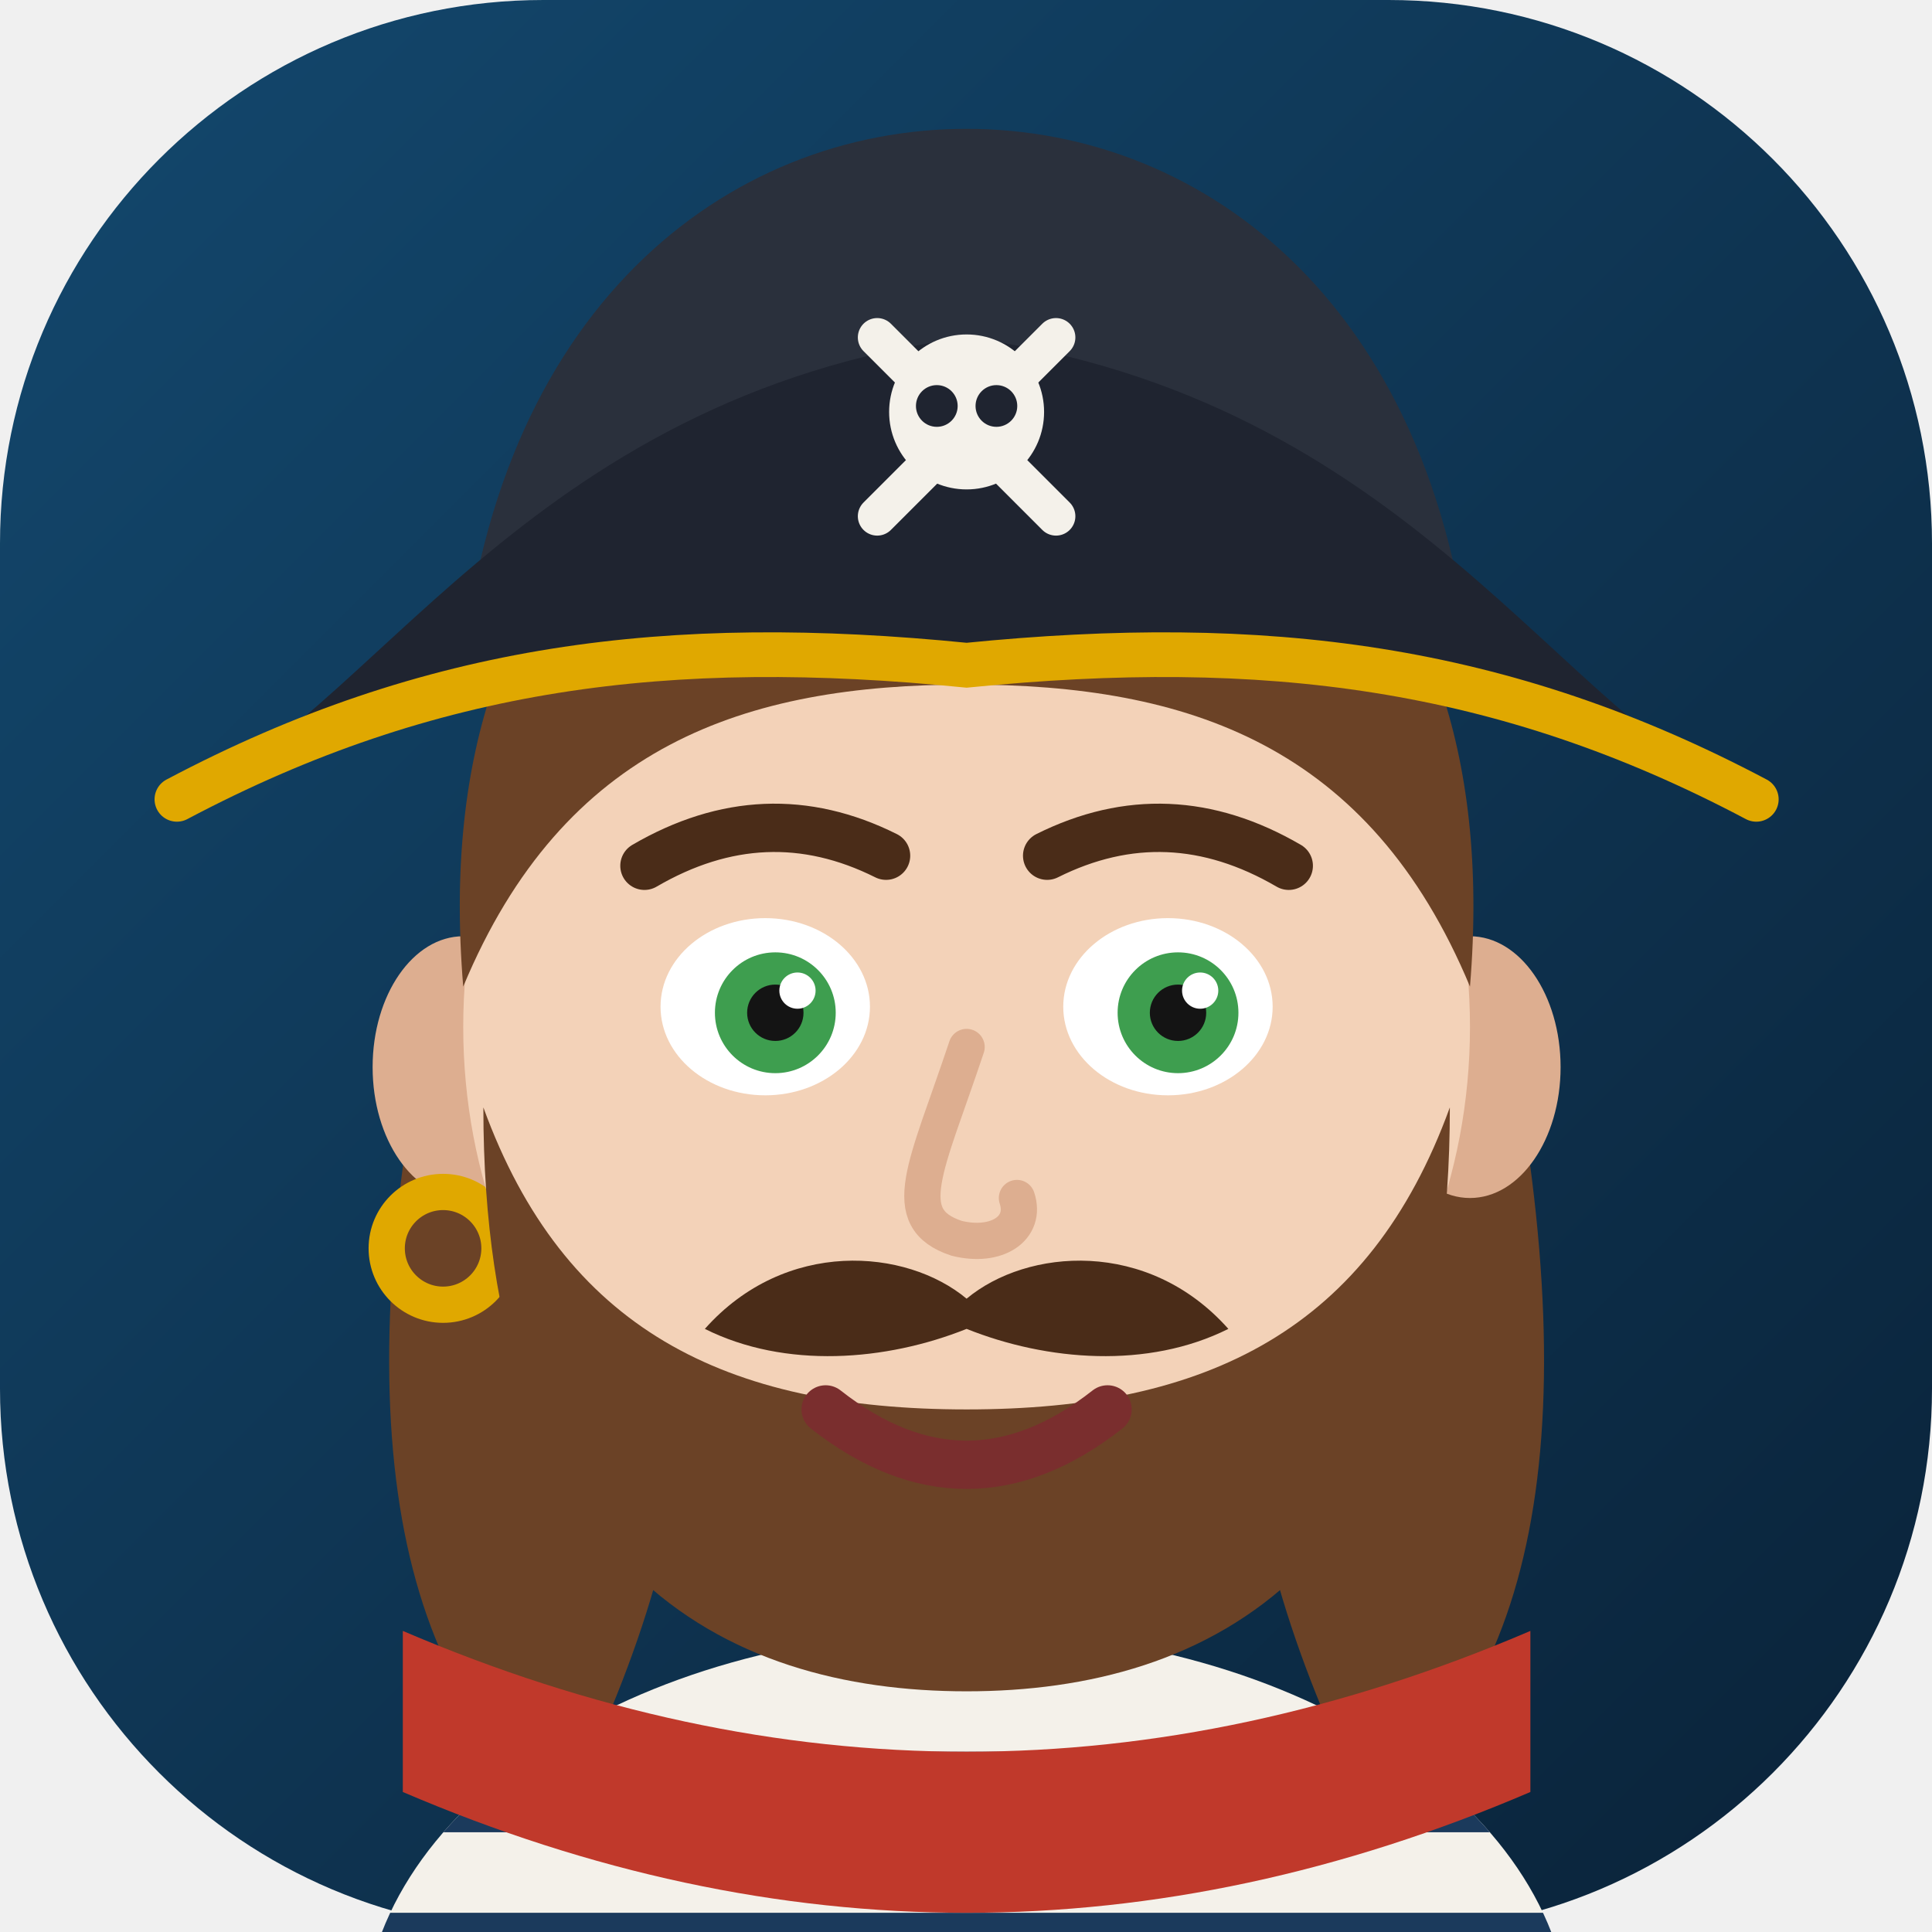
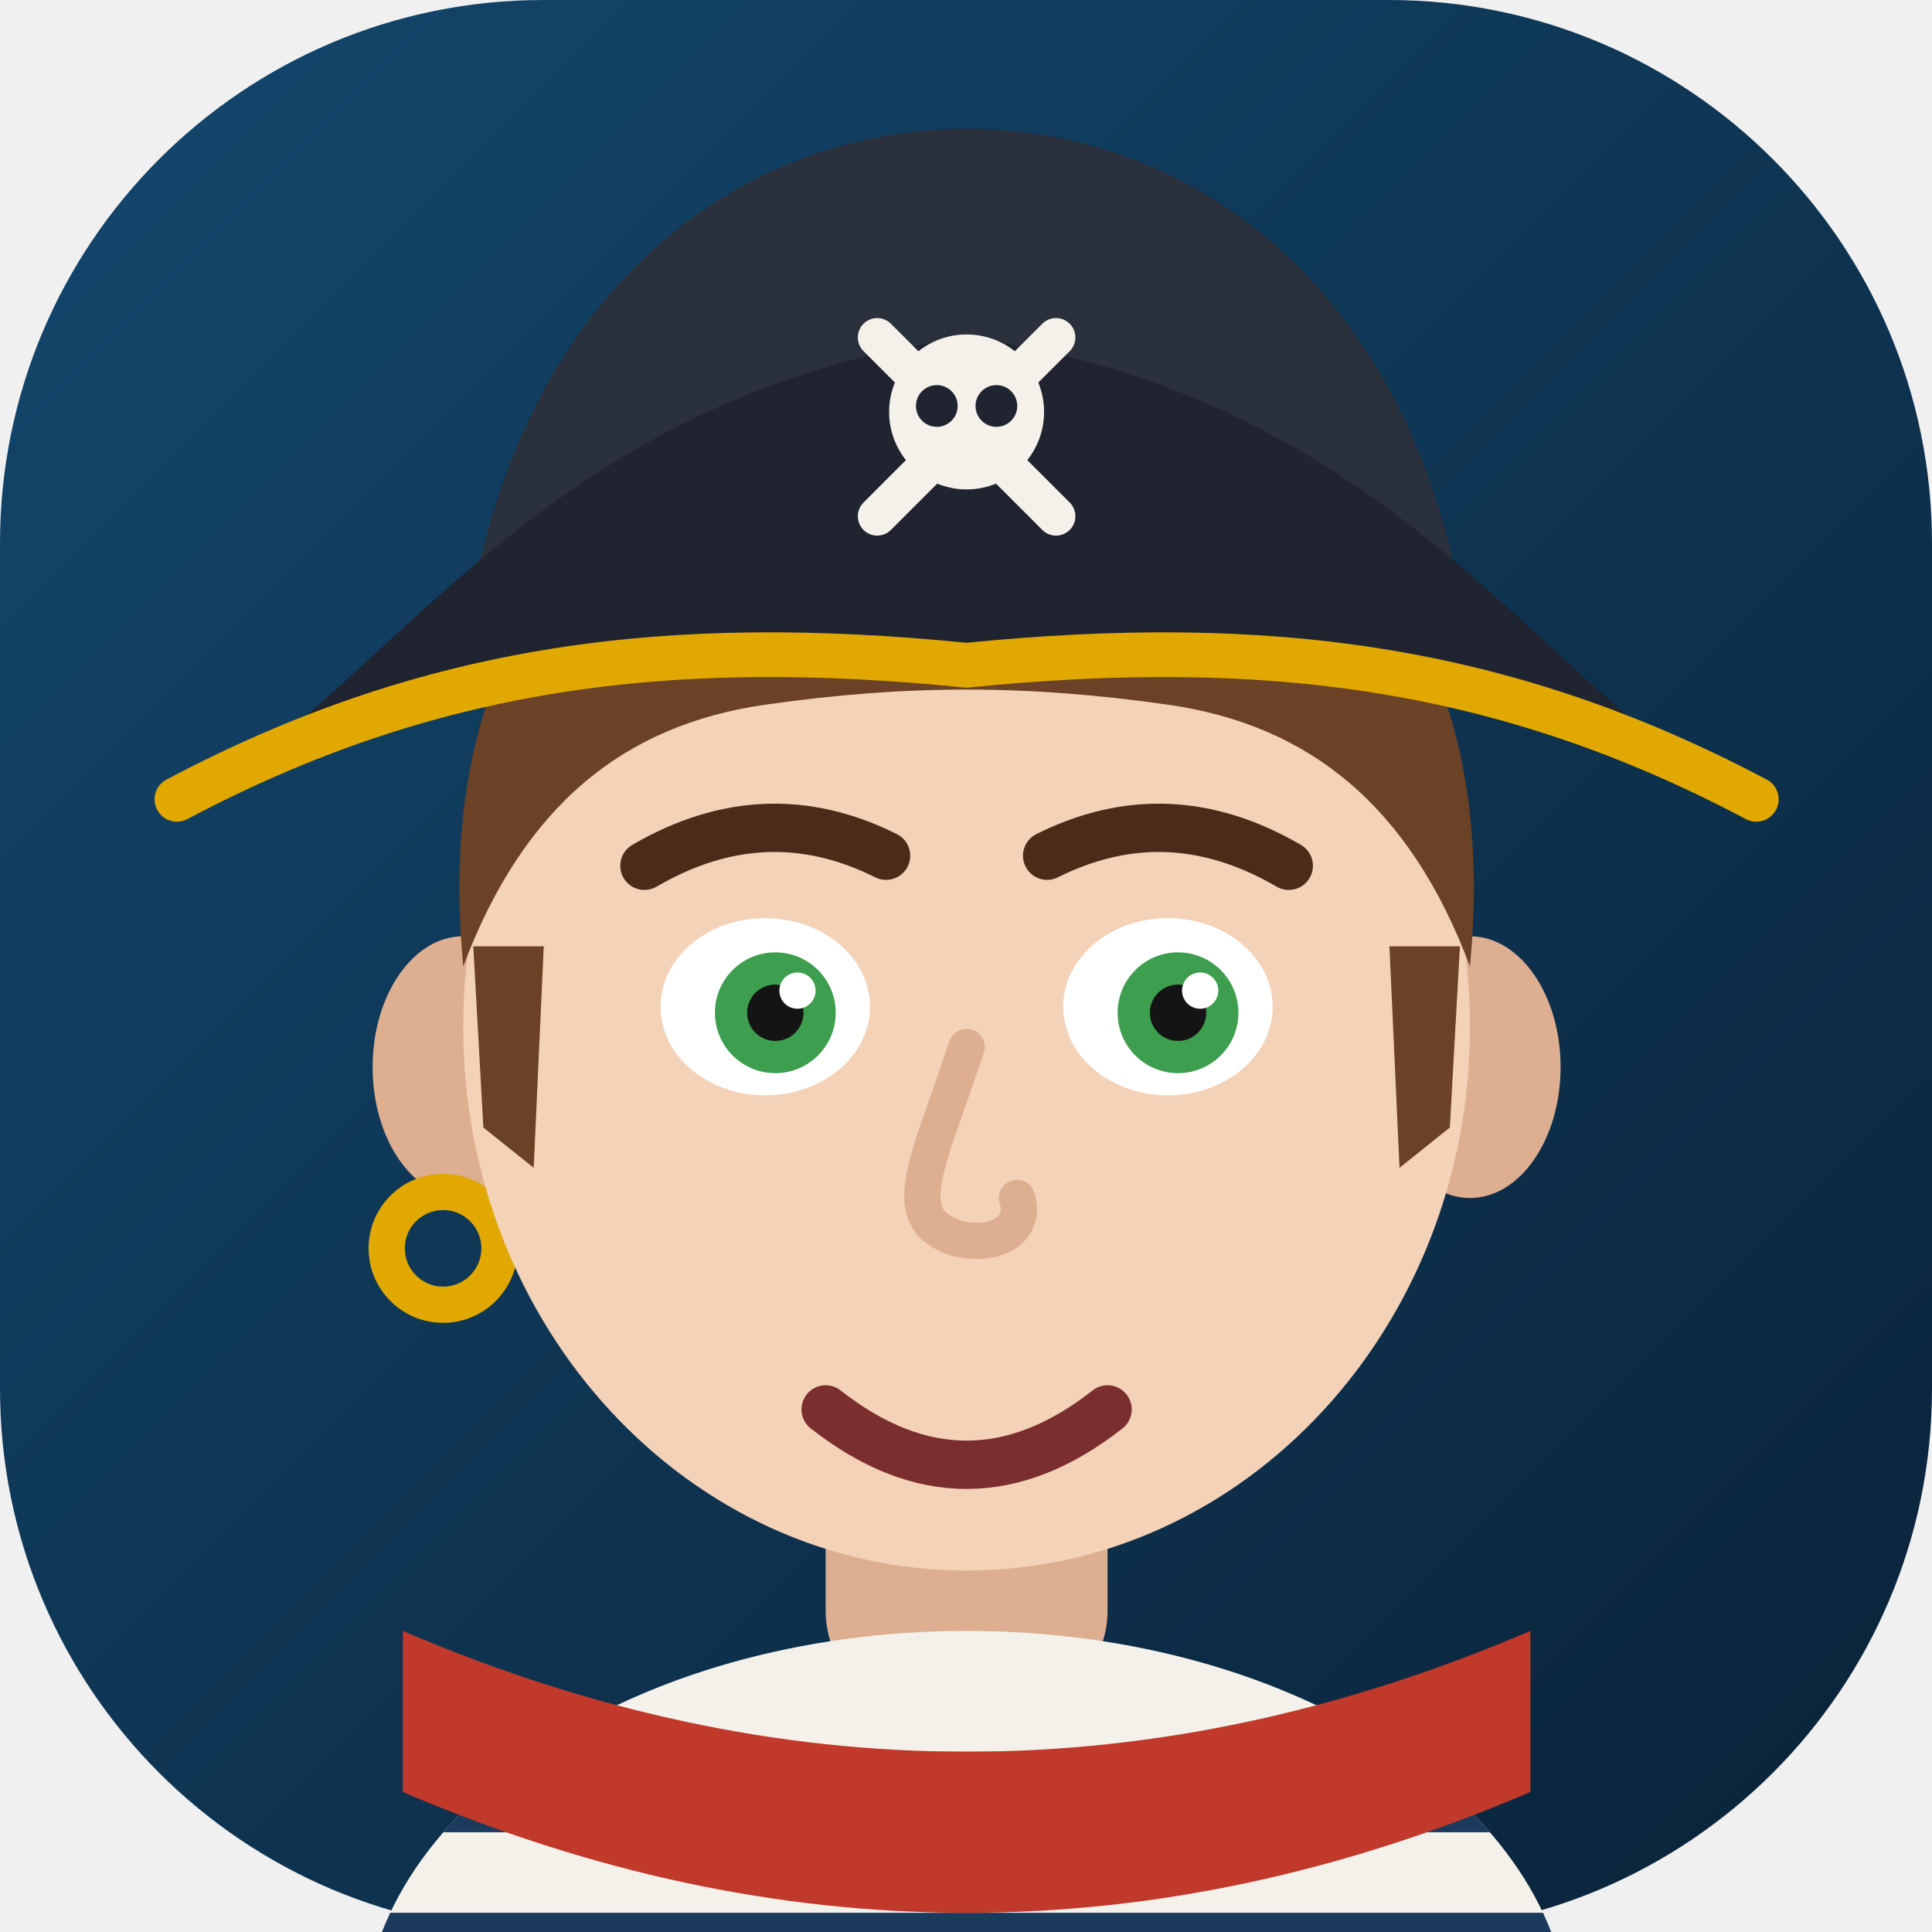
<svg xmlns="http://www.w3.org/2000/svg" viewBox="0 0 64 64" role="img" aria-label="GrammarBay">
  <defs>
    <linearGradient id="gb-bg" x1="0" y1="0" x2="1" y2="1">
      <stop offset="0" stop-color="#13486e" />
      <stop offset="1" stop-color="#0a2238" />
    </linearGradient>
    <clipPath id="gb-shirt">
      <ellipse cx="60" cy="98" rx="30" ry="20" />
    </clipPath>
  </defs>
  <rect width="64" height="64" rx="18" fill="url(#gb-bg)" />
  <g transform="translate(-8 2) scale(0.667)">
-     <path d="M34 44 C29 66 31 80 40 87 C44 79 46 72 46 66 L74 66 C74 72 76 79 80 87 C89 80 91 66 86 44 Z" fill="#6B4226" />
    <rect x="53" y="64" width="14" height="18" rx="5" fill="#DDAE90" />
    <ellipse cx="60" cy="98" rx="30" ry="20" fill="#F4F1EA" />
    <g clip-path="url(#gb-shirt)" fill="#1B3A5C">
      <rect x="28" y="84" width="64" height="4" />
      <rect x="28" y="92" width="64" height="4" />
      <rect x="28" y="100" width="64" height="4" />
    </g>
    <path d="M32 78 Q60 90 88 78 L88 86 Q60 98 32 86 Z" fill="#C0392B" />
    <ellipse cx="35" cy="50" rx="4.5" ry="6.5" fill="#DDAE90" />
    <ellipse cx="85" cy="50" rx="4.5" ry="6.5" fill="#DDAE90" />
    <circle cx="34" cy="59" r="2.8" stroke="#E0A800" stroke-width="1.8" fill="none" />
    <ellipse cx="60" cy="48" rx="25" ry="27" fill="#F3D2B8" />
-     <path d="M35 46 C33 22 49 15 60 15 C71 15 87 22 85 46 C80 34 71 31 60 31 C49 31 40 34 35 46 Z" fill="#6B4226" />
-     <path d="M36 52 C36 75 48 81 60 81 C72 81 84 75 84 52 C80 63 72 67 60 67 C48 67 40 63 36 52 Z" fill="#6B4226" />
-     <path d="M47 63 C51 58.5 57 59 60 61.5 C63 59 69 58.5 73 63 C69 65 64 64.6 60 63 C56 64.6 51 65 47 63 Z" fill="#4A2C18" />
+     <path d="M35 45 C33 24 47 17 60 17 C73 17 87 24 85 45 C82 37 77 33 70 32 C63 31 57 31 50 32 C43 33 38 37 35 45 Z" fill="#6B4226" />
+     <path d="M35.5 44 L39 44 L38.5 55 L36 53 Z M84.5 44 L81 44 L81.5 55 L84 53 Z" fill="#6B4226" />
    <path d="M53 67 Q60 72.5 67 67" stroke="#7A2E2E" stroke-width="2.4" stroke-linecap="round" fill="none" />
    <path d="M60 49 C58 55 56.5 57.5 59.5 58.5 C61.5 59 63 58 62.5 56.5" stroke="#DDAE90" stroke-width="1.8" stroke-linecap="round" fill="none" />
    <ellipse cx="50" cy="47" rx="5.2" ry="4.4" fill="#fff" />
    <ellipse cx="70" cy="47" rx="5.2" ry="4.4" fill="#fff" />
    <circle cx="50.5" cy="47.3" r="3" fill="#3E9E4F" />
    <circle cx="70.5" cy="47.3" r="3" fill="#3E9E4F" />
    <circle cx="50.5" cy="47.3" r="1.4" fill="#141414" />
    <circle cx="70.5" cy="47.3" r="1.4" fill="#141414" />
    <circle cx="51.6" cy="46.2" r="0.9" fill="#fff" />
    <circle cx="71.6" cy="46.2" r="0.9" fill="#fff" />
    <path d="M44 40 Q50 36.5 56 39.5" stroke="#4A2C18" stroke-width="2.4" stroke-linecap="round" fill="none" />
    <path d="M64 39.5 Q70 36.5 76 40" stroke="#4A2C18" stroke-width="2.4" stroke-linecap="round" fill="none" />
    <g transform="translate(60 33) scale(0.74) translate(-60 -30)">
      <path d="M26 28 C28 2 44 -10 60 -10 C76 -10 92 2 94 28 C80 22 40 22 26 28 Z" fill="#2A303C" />
      <path d="M7 35 C20 30 30 8 60 4 C90 8 100 30 113 35 C96 26 80 24 60 26 C40 24 24 26 7 35 Z" fill="#1F2430" />
      <path d="M7 35 C24 26 40 24 60 26 C80 24 96 26 113 35" stroke="#E0A800" stroke-width="3" fill="none" stroke-linecap="round" />
      <path d="M54 16 L66 4 M54 4 L66 16" stroke="#F4F1EA" stroke-width="2.6" stroke-linecap="round" />
      <circle cx="60" cy="9" r="5.2" fill="#F4F1EA" />
      <circle cx="58" cy="8.6" r="1.4" fill="#1F2430" />
      <circle cx="62" cy="8.6" r="1.4" fill="#1F2430" />
    </g>
  </g>
</svg>
